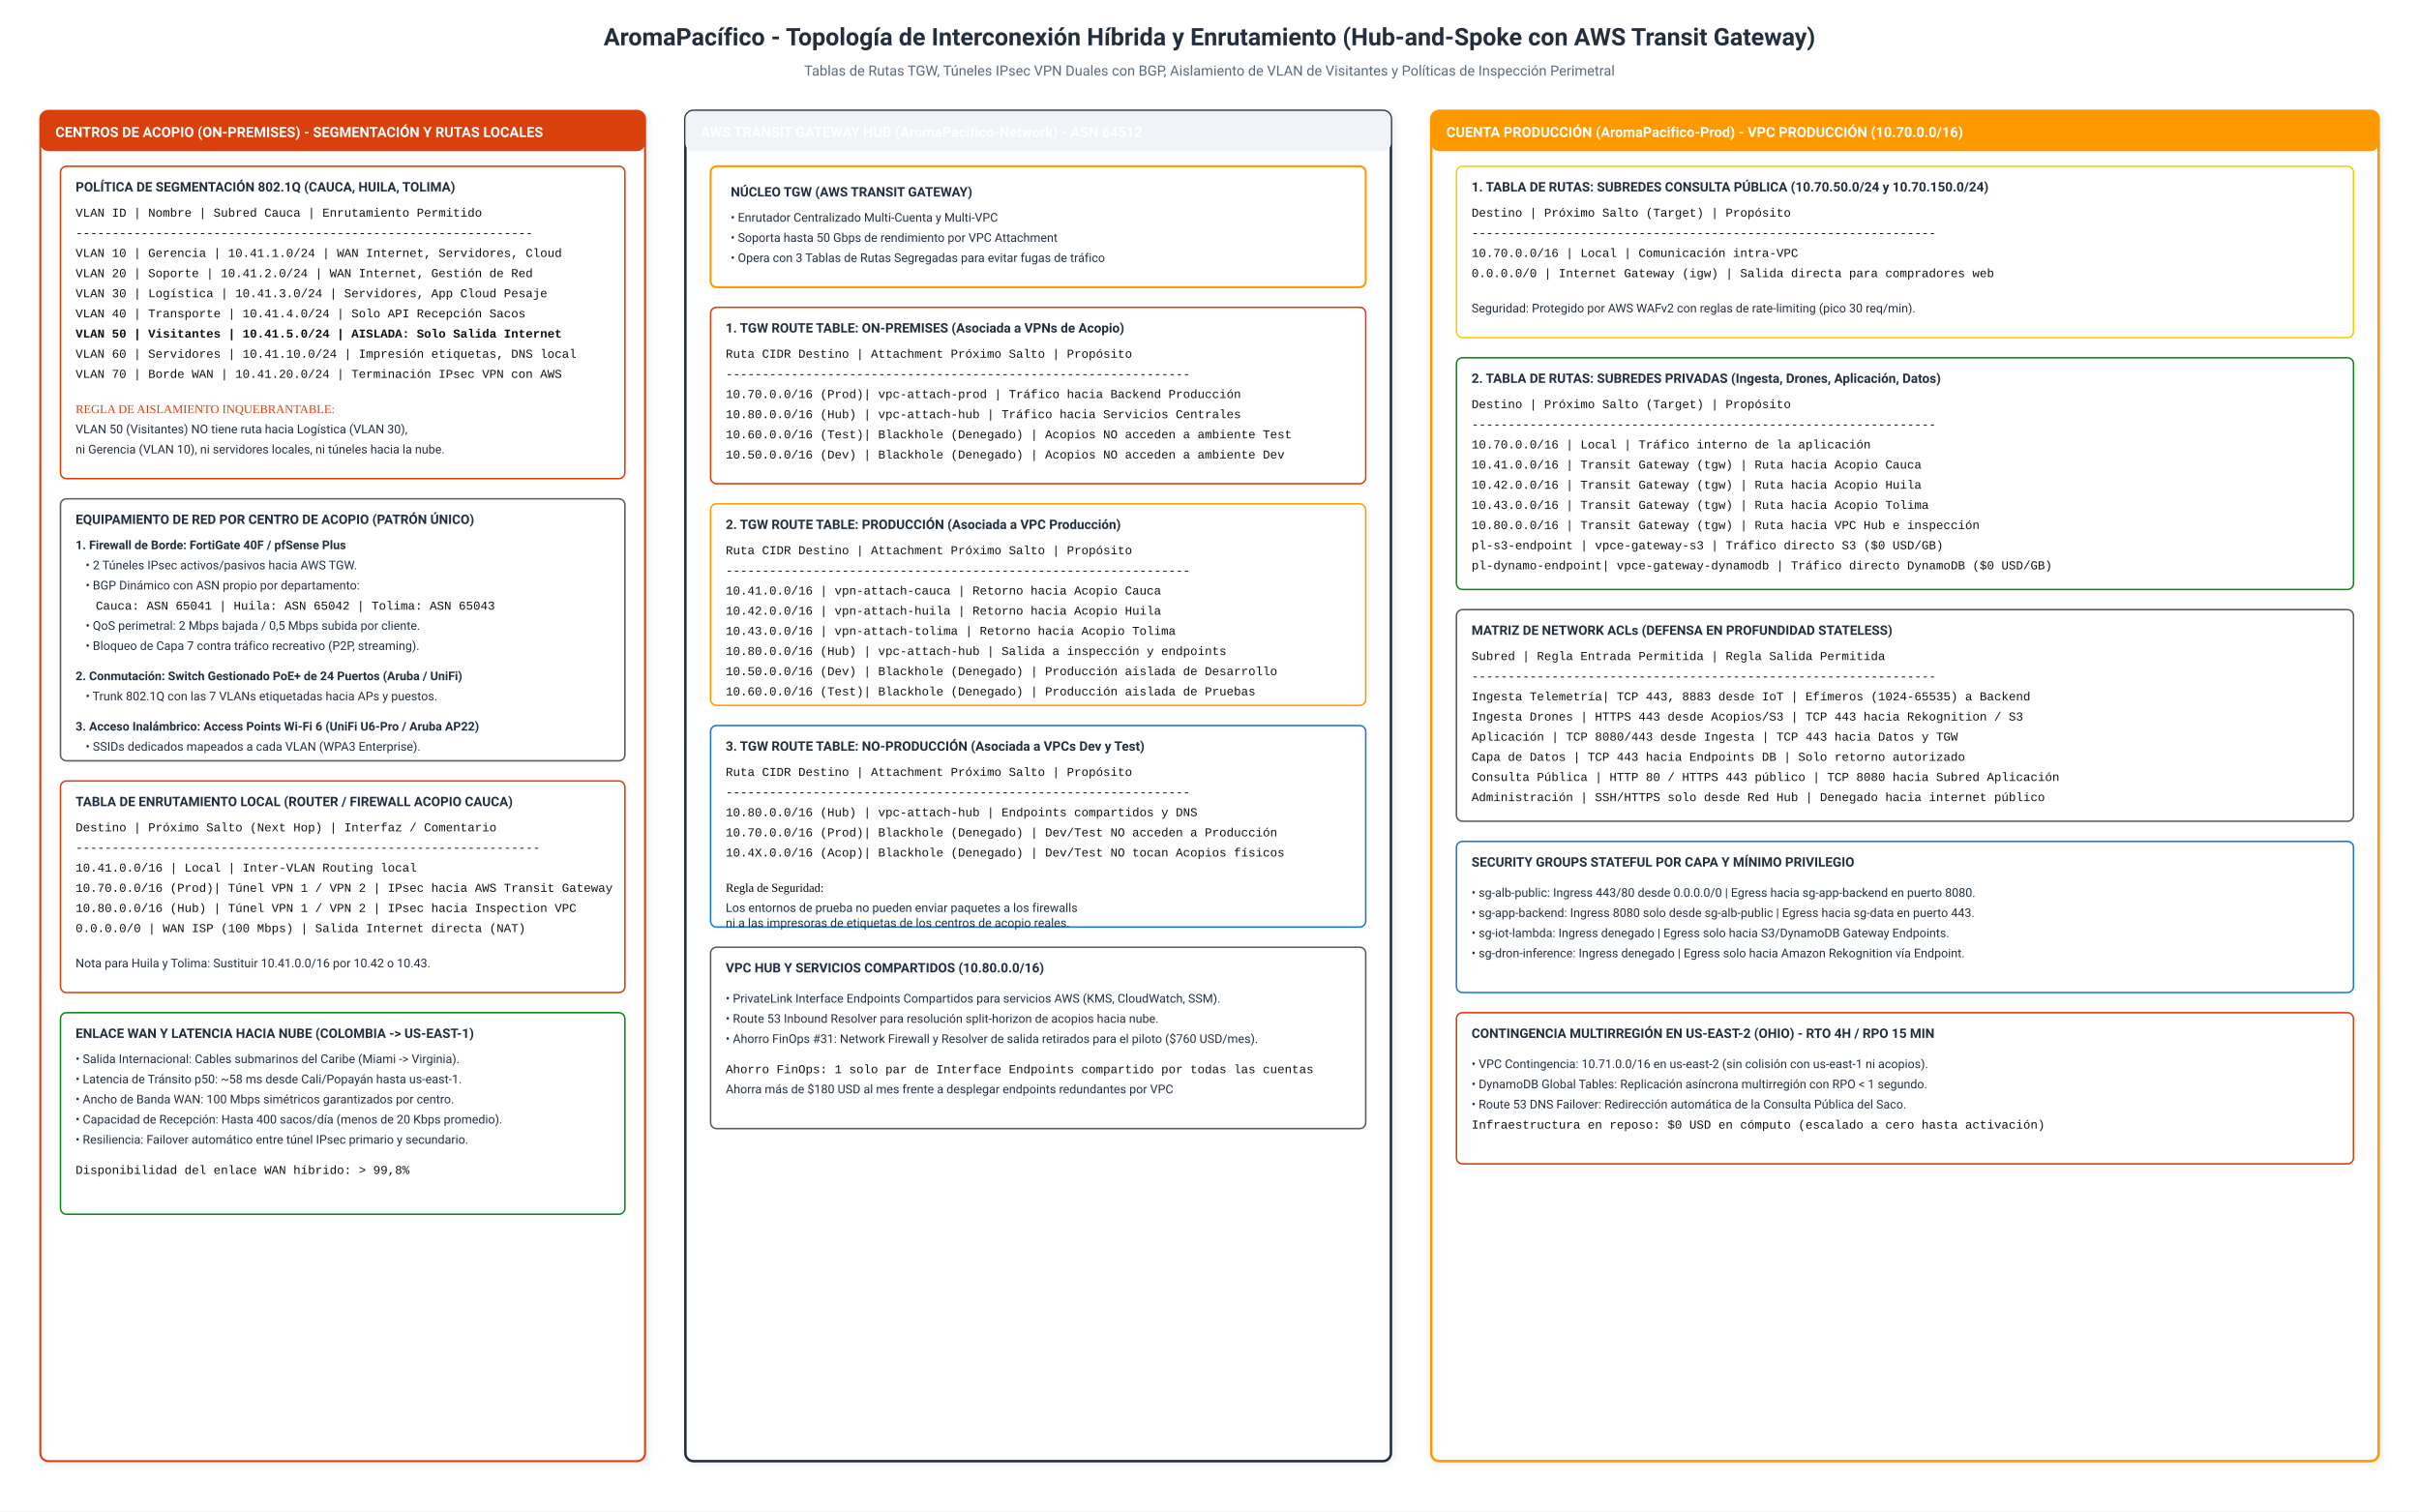
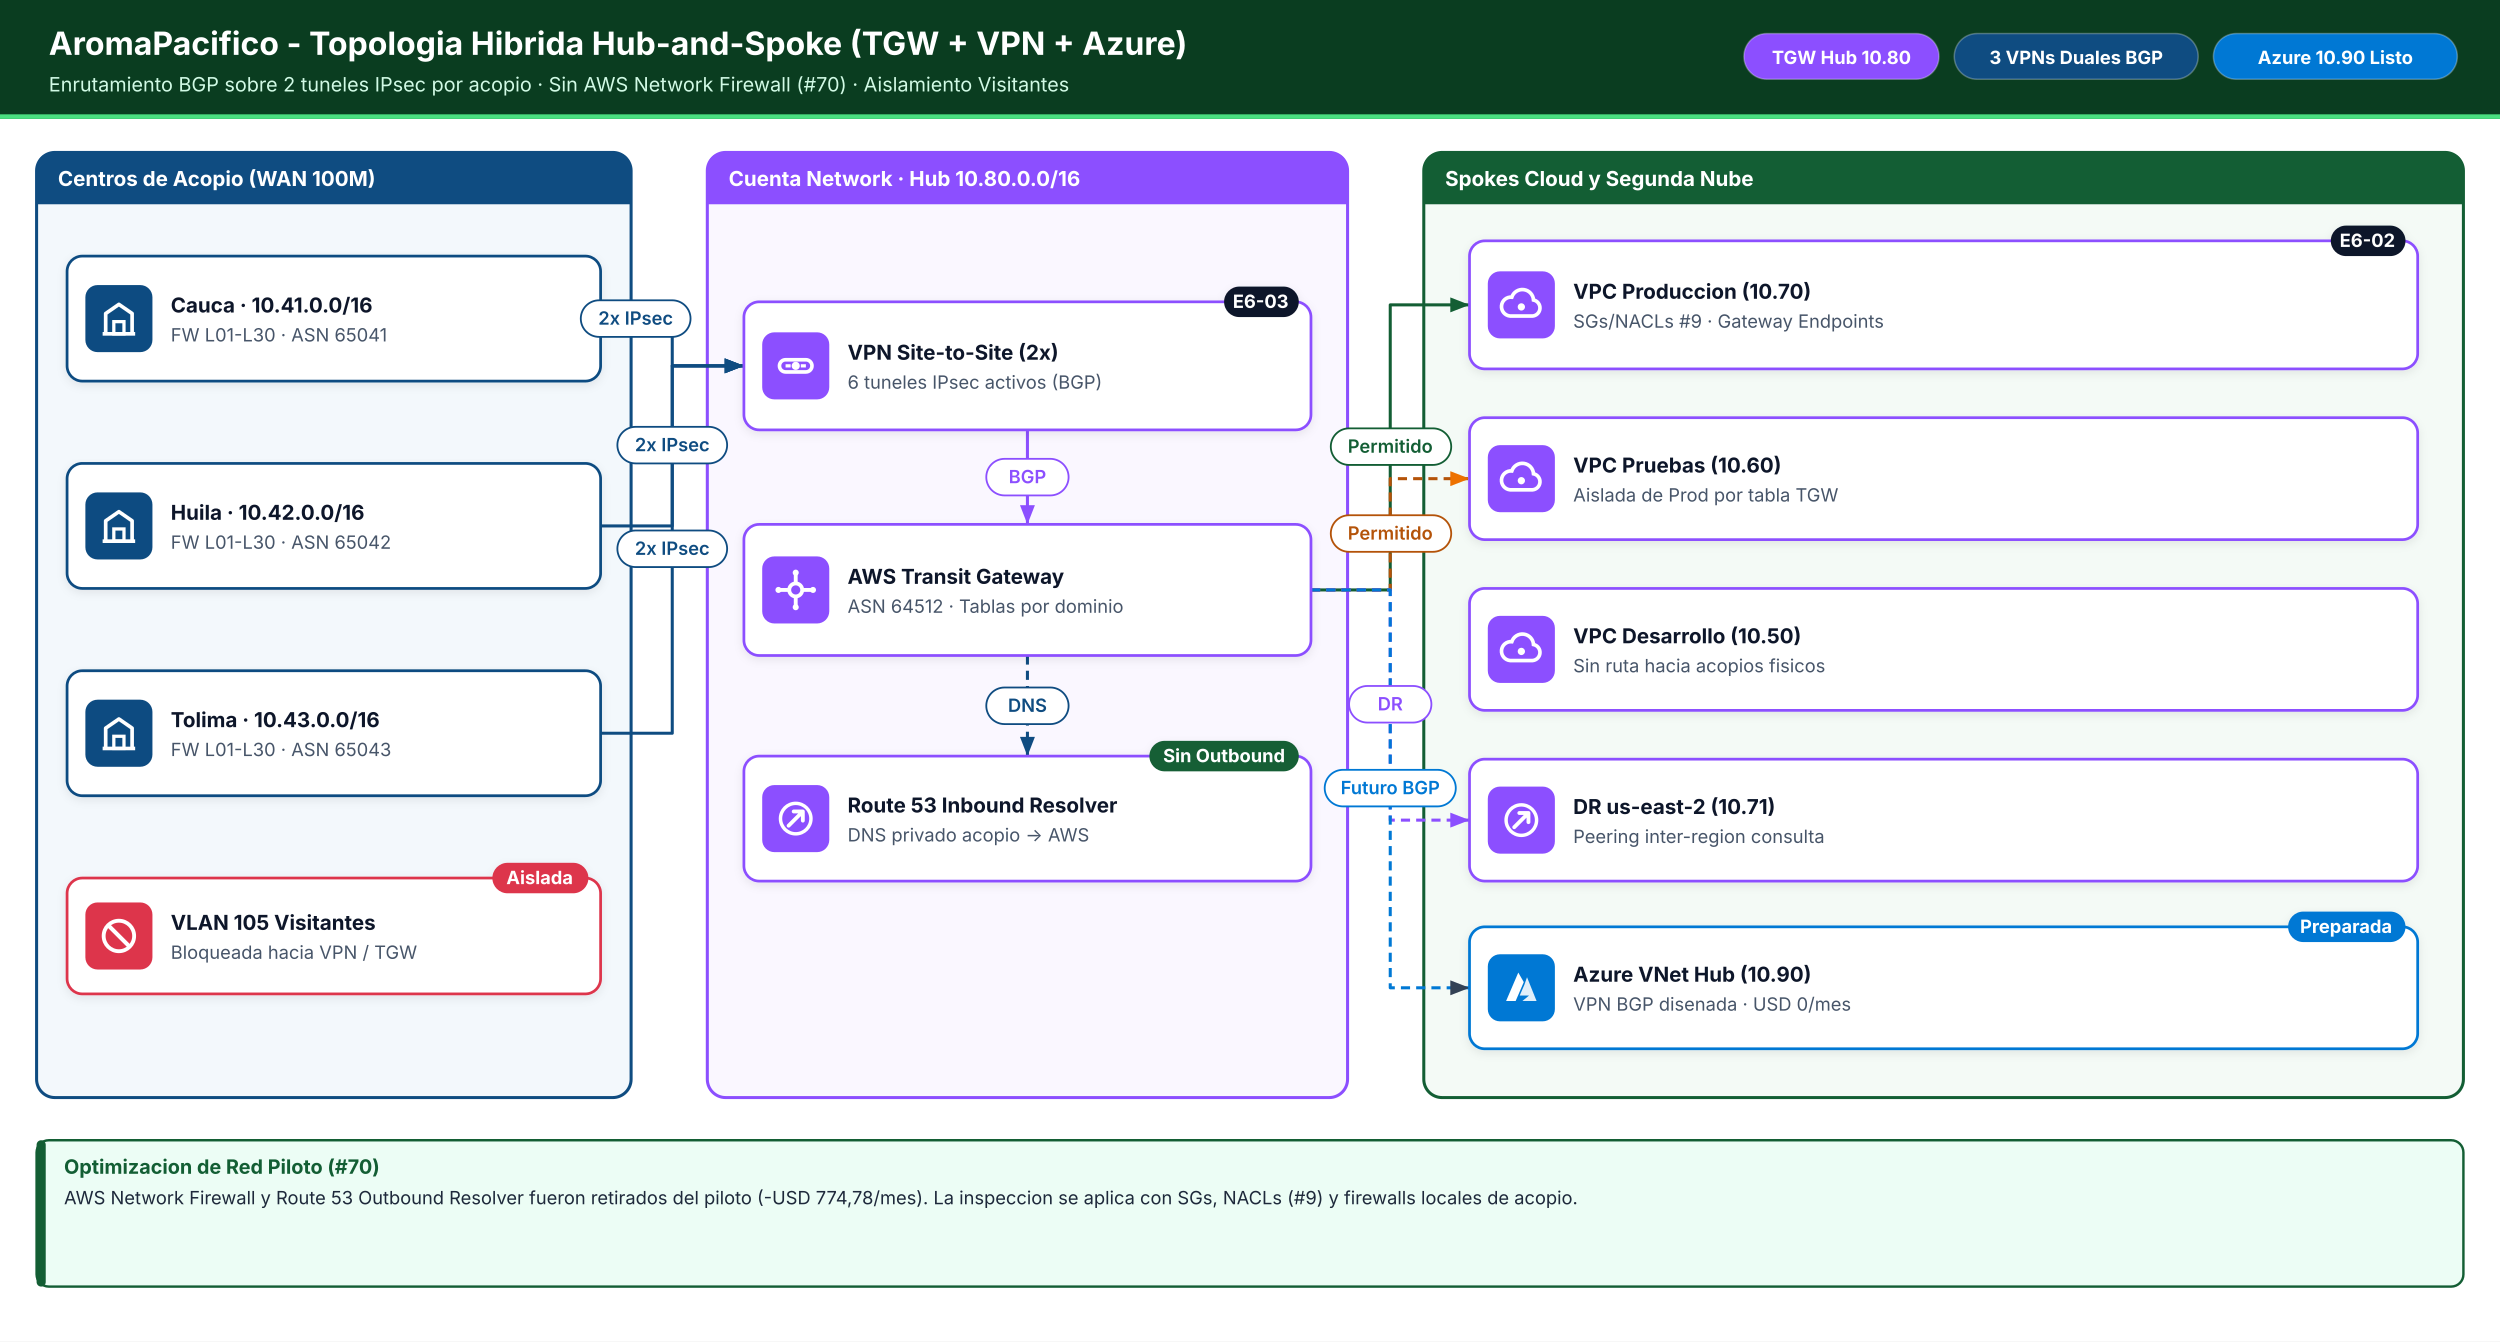
- <svg xmlns="http://www.w3.org/2000/svg" viewBox="0 0 2400 1500" width="100%" height="100%">
+ <svg xmlns="http://www.w3.org/2000/svg" width="1640" height="880" viewBox="0 0 1640 880">
  <defs>
-     <style>
-       .title { font-family: -apple-system, BlinkMacSystemFont, "Segoe UI", Roboto, Helvetica, Arial, sans-serif; font-size: 24px; font-weight: bold; fill: #232F3E; text-anchor: middle; }
-       .subtitle { font-family: -apple-system, BlinkMacSystemFont, "Segoe UI", Roboto, Helvetica, Arial, sans-serif; font-size: 14px; fill: #5A6B7C; text-anchor: middle; }
-       .lane-title { font-family: -apple-system, BlinkMacSystemFont, "Segoe UI", Roboto, Helvetica, Arial, sans-serif; font-size: 14px; font-weight: bold; fill: #FFFFFF; }
-       .card-title { font-family: -apple-system, BlinkMacSystemFont, "Segoe UI", Roboto, Helvetica, Arial, sans-serif; font-size: 13px; font-weight: bold; fill: #232F3E; }
-       .card-sub { font-family: -apple-system, BlinkMacSystemFont, "Segoe UI", Roboto, Helvetica, Arial, sans-serif; font-size: 12px; font-weight: bold; fill: #555555; }
-       .body-text { font-family: -apple-system, BlinkMacSystemFont, "Segoe UI", Roboto, Helvetica, Arial, sans-serif; font-size: 12px; fill: #232F3E; }
-       .mono-text { font-family: "SFMono-Regular", Consolas, "Liberation Mono", Menlo, monospace; font-size: 12px; fill: #111111; }
-     </style>
-     <filter id="shadow" x="-2%" y="-2%" width="104%" height="104%" filterUnits="userSpaceOnUse">
-       <feDropShadow dx="2" dy="2" stdDeviation="3" flood-color="#000000" flood-opacity="0.08" />
+     <filter id="shadow" x="-6%" y="-6%" width="112%" height="118%">
+       <feDropShadow dx="0" dy="2" stdDeviation="3" flood-color="#0F172A" flood-opacity="0.08" />
    </filter>
+     <marker id="arr-slate" viewBox="0 0 10 10" refX="9" refY="5" markerWidth="7" markerHeight="7" orient="auto-start-reverse">
+       <path d="M0,1.5 L9,5 L0,8.5 z" fill="#334155" />
+     </marker>
+     <marker id="arr-green" viewBox="0 0 10 10" refX="9" refY="5" markerWidth="7" markerHeight="7" orient="auto-start-reverse">
+       <path d="M0,1.5 L9,5 L0,8.5 z" fill="#135E34" />
+     </marker>
+     <marker id="arr-red" viewBox="0 0 10 10" refX="9" refY="5" markerWidth="7" markerHeight="7" orient="auto-start-reverse">
+       <path d="M0,1.5 L9,5 L0,8.5 z" fill="#DD344C" />
+     </marker>
+     <marker id="arr-blue" viewBox="0 0 10 10" refX="9" refY="5" markerWidth="7" markerHeight="7" orient="auto-start-reverse">
+       <path d="M0,1.5 L9,5 L0,8.5 z" fill="#0F4C81" />
+     </marker>
+     <marker id="arr-orange" viewBox="0 0 10 10" refX="9" refY="5" markerWidth="7" markerHeight="7" orient="auto-start-reverse">
+       <path d="M0,1.5 L9,5 L0,8.5 z" fill="#ED7100" />
+     </marker>
+     <marker id="arr-purple" viewBox="0 0 10 10" refX="9" refY="5" markerWidth="7" markerHeight="7" orient="auto-start-reverse">
+       <path d="M0,1.5 L9,5 L0,8.5 z" fill="#8C4FFF" />
+     </marker>
+     <style>text{font-family:'Segoe UI',Inter,Arial,sans-serif;}</style>
  </defs>
-   <rect width="2400" height="1500" fill="#FFFFFF" />
-   <text x="1200" y="45" class="title">AromaPacífico - Topología de Interconexión Híbrida y Enrutamiento (Hub-and-Spoke con AWS Transit Gateway)</text>
-   <text x="1200" y="75" class="subtitle">Tablas de Rutas TGW, Túneles IPsec VPN Duales con BGP, Aislamiento de VLAN de Visitantes y Políticas de Inspección Perimetral</text>
-   <g transform="translate(40, 110)" filter="url(#shadow)">
-     <rect width="600" height="1340" rx="8" fill="#FFFFFF" stroke="#D93F0B" stroke-width="2" />
-     <rect width="600" height="40" rx="8" fill="#D93F0B" />
-     <text x="15" y="26" class="lane-title">CENTROS DE ACOPIO (ON-PREMISES) - SEGMENTACIÓN Y RUTAS LOCALES</text>
-     <g transform="translate(20, 55)">
-       <rect width="560" height="310" rx="6" fill="#FFFFFF" stroke="#D93F0B" stroke-width="1.5" />
-       <text x="15" y="25" class="card-title">POLÍTICA DE SEGMENTACIÓN 802.1Q (CAUCA, HUILA, TOLIMA)</text>
-       <text x="15" y="50" class="mono-text">VLAN ID | Nombre       | Subred Cauca  | Enrutamiento Permitido</text>
-       <text x="15" y="70" class="mono-text">---------------------------------------------------------------</text>
-       <text x="15" y="90" class="mono-text">VLAN 10 | Gerencia     | 10.41.1.0/24  | WAN Internet, Servidores, Cloud</text>
-       <text x="15" y="110" class="mono-text">VLAN 20 | Soporte      | 10.41.2.0/24  | WAN Internet, Gestión de Red</text>
-       <text x="15" y="130" class="mono-text">VLAN 30 | Logística    | 10.41.3.0/24  | Servidores, App Cloud Pesaje</text>
-       <text x="15" y="150" class="mono-text">VLAN 40 | Transporte   | 10.41.4.0/24  | Solo API Recepción Sacos</text>
-       <text x="15" y="170" class="mono-text" font-weight="bold" fill="#D93F0B">VLAN 50 | Visitantes   | 10.41.5.0/24  | AISLADA: Solo Salida Internet</text>
-       <text x="15" y="190" class="mono-text">VLAN 60 | Servidores   | 10.41.10.0/24 | Impresión etiquetas, DNS local</text>
-       <text x="15" y="210" class="mono-text">VLAN 70 | Borde WAN    | 10.41.20.0/24 | Terminación IPsec VPN con AWS</text>
-       <text x="15" y="245" class="subhead-box" fill="#D93F0B">REGLA DE AISLAMIENTO INQUEBRANTABLE:</text>
-       <text x="15" y="265" class="body-text">VLAN 50 (Visitantes) NO tiene ruta hacia Logística (VLAN 30),</text>
-       <text x="15" y="285" class="body-text">ni Gerencia (VLAN 10), ni servidores locales, ni túneles hacia la nube.</text>
-     </g>
-     <g transform="translate(20, 385)">
-       <rect width="560" height="260" rx="6" fill="#FFFFFF" stroke="#545B64" stroke-width="1.5" />
-       <text x="15" y="25" class="card-title">EQUIPAMIENTO DE RED POR CENTRO DE ACOPIO (PATRÓN ÚNICO)</text>
-       <text x="15" y="50" class="body-text" font-weight="bold">1. Firewall de Borde: FortiGate 40F / pfSense Plus</text>
-       <text x="25" y="70" class="body-text">• 2 Túneles IPsec activos/pasivos hacia AWS TGW.</text>
-       <text x="25" y="90" class="body-text">• BGP Dinámico con ASN propio por departamento:</text>
-       <text x="35" y="110" class="mono-text">Cauca: ASN 65041 | Huila: ASN 65042 | Tolima: ASN 65043</text>
-       <text x="25" y="130" class="body-text">• QoS perimetral: 2 Mbps bajada / 0,5 Mbps subida por cliente.</text>
-       <text x="25" y="150" class="body-text">• Bloqueo de Capa 7 contra tráfico recreativo (P2P, streaming).</text>
-       <text x="15" y="180" class="body-text" font-weight="bold">2. Conmutación: Switch Gestionado PoE+ de 24 Puertos (Aruba / UniFi)</text>
-       <text x="25" y="200" class="body-text">• Trunk 802.1Q con las 7 VLANs etiquetadas hacia APs y puestos.</text>
-       <text x="15" y="230" class="body-text" font-weight="bold">3. Acceso Inalámbrico: Access Points Wi-Fi 6 (UniFi U6-Pro / Aruba AP22)</text>
-       <text x="25" y="250" class="body-text">• SSIDs dedicados mapeados a cada VLAN (WPA3 Enterprise).</text>
-     </g>
-     <g transform="translate(20, 665)">
-       <rect width="560" height="210" rx="6" fill="#FFFFFF" stroke="#D93F0B" stroke-width="1.5" />
-       <text x="15" y="25" class="card-title">TABLA DE ENRUTAMIENTO LOCAL (ROUTER / FIREWALL ACOPIO CAUCA)</text>
-       <text x="15" y="50" class="mono-text">Destino           | Próximo Salto (Next Hop) | Interfaz / Comentario</text>
-       <text x="15" y="70" class="mono-text">----------------------------------------------------------------</text>
-       <text x="15" y="90" class="mono-text">10.41.0.0/16      | Local                    | Inter-VLAN Routing local</text>
-       <text x="15" y="110" class="mono-text">10.70.0.0/16 (Prod)| Túnel VPN 1 / VPN 2      | IPsec hacia AWS Transit Gateway</text>
-       <text x="15" y="130" class="mono-text">10.80.0.0/16 (Hub) | Túnel VPN 1 / VPN 2      | IPsec hacia Inspection VPC</text>
-       <text x="15" y="150" class="mono-text">0.0.0.0/0         | WAN ISP (100 Mbps)       | Salida Internet directa (NAT)</text>
-       <text x="15" y="185" class="body-text" fill="#555555">Nota para Huila y Tolima: Sustituir 10.41.0.0/16 por 10.42 o 10.43.</text>
-     </g>
-     <g transform="translate(20, 895)">
-       <rect width="560" height="200" rx="6" fill="#FFFFFF" stroke="#0E8A16" stroke-width="1.5" />
-       <text x="15" y="25" class="card-title">ENLACE WAN Y LATENCIA HACIA NUBE (COLOMBIA -&gt; US-EAST-1)</text>
-       <text x="15" y="50" class="body-text">• Salida Internacional: Cables submarinos del Caribe (Miami -&gt; Virginia).</text>
-       <text x="15" y="70" class="body-text">• Latencia de Tránsito p50: ~58 ms desde Cali/Popayán hasta us-east-1.</text>
-       <text x="15" y="90" class="body-text">• Ancho de Banda WAN: 100 Mbps simétricos garantizados por centro.</text>
-       <text x="15" y="110" class="body-text">• Capacidad de Recepción: Hasta 400 sacos/día (menos de 20 Kbps promedio).</text>
-       <text x="15" y="130" class="body-text">• Resiliencia: Failover automático entre túnel IPsec primario y secundario.</text>
-       <text x="15" y="160" class="mono-text" fill="#0E8A16">Disponibilidad del enlace WAN híbrido: &gt; 99,8%</text>
-     </g>
-   </g>
-   <g transform="translate(680, 110)" filter="url(#shadow)">
-     <rect width="700" height="1340" rx="8" fill="#FFFFFF" stroke="#232F3E" stroke-width="2.5" />
-     <rect width="700" height="40" rx="8" fill="#F0F4F8" />
-     <text x="15" y="26" class="lane-title" fill="#232F3E">AWS TRANSIT GATEWAY HUB (AromaPacifico-Network) - ASN 64512</text>
-     <g transform="translate(25, 55)">
-       <rect width="650" height="120" rx="6" fill="#FFFFFF" stroke="#FF9900" stroke-width="2" />
-       <text x="20" y="30" class="card-title" fill="#232F3E">NÚCLEO TGW (AWS TRANSIT GATEWAY)</text>
-       <text x="20" y="55" class="body-text" fill="#232F3E">• Enrutador Centralizado Multi-Cuenta y Multi-VPC</text>
-       <text x="20" y="75" class="body-text" fill="#232F3E">• Soporta hasta 50 Gbps de rendimiento por VPC Attachment</text>
-       <text x="20" y="95" class="body-text" fill="#232F3E">• Opera con 3 Tablas de Rutas Segregadas para evitar fugas de tráfico</text>
-     </g>
-     <g transform="translate(25, 195)">
-       <rect width="650" height="175" rx="6" fill="#FFFFFF" stroke="#D93F0B" stroke-width="1.5" />
-       <text x="15" y="25" class="card-title">1. TGW ROUTE TABLE: ON-PREMISES (Asociada a VPNs de Acopio)</text>
-       <text x="15" y="50" class="mono-text">Ruta CIDR Destino  | Attachment Próximo Salto | Propósito</text>
-       <text x="15" y="70" class="mono-text">----------------------------------------------------------------</text>
-       <text x="15" y="90" class="mono-text">10.70.0.0/16 (Prod)| vpc-attach-prod          | Tráfico hacia Backend Producción</text>
-       <text x="15" y="110" class="mono-text">10.80.0.0/16 (Hub) | vpc-attach-hub           | Tráfico hacia Servicios Centrales</text>
-       <text x="15" y="130" class="mono-text" fill="#D93F0B">10.60.0.0/16 (Test)| Blackhole (Denegado)     | Acopios NO acceden a ambiente Test</text>
-       <text x="15" y="150" class="mono-text" fill="#D93F0B">10.50.0.0/16 (Dev) | Blackhole (Denegado)     | Acopios NO acceden a ambiente Dev</text>
-     </g>
-     <g transform="translate(25, 390)">
-       <rect width="650" height="200" rx="6" fill="#FFFFFF" stroke="#FF9900" stroke-width="1.5" />
-       <text x="15" y="25" class="card-title">2. TGW ROUTE TABLE: PRODUCCIÓN (Asociada a VPC Producción)</text>
-       <text x="15" y="50" class="mono-text">Ruta CIDR Destino  | Attachment Próximo Salto | Propósito</text>
-       <text x="15" y="70" class="mono-text">----------------------------------------------------------------</text>
-       <text x="15" y="90" class="mono-text">10.41.0.0/16       | vpn-attach-cauca         | Retorno hacia Acopio Cauca</text>
-       <text x="15" y="110" class="mono-text">10.42.0.0/16       | vpn-attach-huila         | Retorno hacia Acopio Huila</text>
-       <text x="15" y="130" class="mono-text">10.43.0.0/16       | vpn-attach-tolima        | Retorno hacia Acopio Tolima</text>
-       <text x="15" y="150" class="mono-text">10.80.0.0/16 (Hub) | vpc-attach-hub           | Salida a inspección y endpoints</text>
-       <text x="15" y="170" class="mono-text" fill="#D93F0B">10.50.0.0/16 (Dev) | Blackhole (Denegado)     | Producción aislada de Desarrollo</text>
-       <text x="15" y="190" class="mono-text" fill="#D93F0B">10.60.0.0/16 (Test)| Blackhole (Denegado)     | Producción aislada de Pruebas</text>
-     </g>
-     <g transform="translate(25, 610)">
-       <rect width="650" height="200" rx="6" fill="#FFFFFF" stroke="#1D76DB" stroke-width="1.5" />
-       <text x="15" y="25" class="card-title">3. TGW ROUTE TABLE: NO-PRODUCCIÓN (Asociada a VPCs Dev y Test)</text>
-       <text x="15" y="50" class="mono-text">Ruta CIDR Destino  | Attachment Próximo Salto | Propósito</text>
-       <text x="15" y="70" class="mono-text">----------------------------------------------------------------</text>
-       <text x="15" y="90" class="mono-text">10.80.0.0/16 (Hub) | vpc-attach-hub           | Endpoints compartidos y DNS</text>
-       <text x="15" y="110" class="mono-text" fill="#D93F0B">10.70.0.0/16 (Prod)| Blackhole (Denegado)     | Dev/Test NO acceden a Producción</text>
-       <text x="15" y="130" class="mono-text" fill="#D93F0B">10.4X.0.0/16 (Acop)| Blackhole (Denegado)     | Dev/Test NO tocan Acopios físicos</text>
-       <text x="15" y="165" class="subhead-box">Regla de Seguridad:</text>
-       <text x="15" y="185" class="body-text">Los entornos de prueba no pueden enviar paquetes a los firewalls</text>
-       <text x="15" y="200" class="body-text">ni a las impresoras de etiquetas de los centros de acopio reales.</text>
-     </g>
-     <g transform="translate(25, 830)">
-       <rect width="650" height="180" rx="6" fill="#FFFFFF" stroke="#545B64" stroke-width="1.5" />
-       <text x="15" y="25" class="card-title">VPC HUB Y SERVICIOS COMPARTIDOS (10.80.0.0/16)</text>
-       <text x="15" y="55" class="body-text">• PrivateLink Interface Endpoints Compartidos para servicios AWS (KMS, CloudWatch, SSM).</text>
-       <text x="15" y="75" class="body-text">• Route 53 Inbound Resolver para resolución split-horizon de acopios hacia nube.</text>
-       <text x="15" y="95" class="body-text">• Ahorro FinOps #31: Network Firewall y Resolver de salida retirados para el piloto ($760 USD/mes).</text>
-       <text x="15" y="125" class="mono-text" fill="#0E8A16">Ahorro FinOps: 1 solo par de Interface Endpoints compartido por todas las cuentas</text>
-       <text x="15" y="145" class="body-text" fill="#555555">Ahorra más de $180 USD al mes frente a desplegar endpoints redundantes por VPC</text>
-     </g>
-   </g>
-   <g transform="translate(1420, 110)" filter="url(#shadow)">
-     <rect width="940" height="1340" rx="8" fill="#FFFFFF" stroke="#FF9900" stroke-width="2.5" />
-     <rect width="940" height="40" rx="8" fill="#FF9900" />
-     <text x="15" y="26" class="lane-title" fill="#232F3E">CUENTA PRODUCCIÓN (AromaPacifico-Prod) - VPC PRODUCCIÓN (10.70.0.0/16)</text>
-     <g transform="translate(25, 55)">
-       <rect width="890" height="170" rx="6" fill="#FFFFFF" stroke="#FBCA04" stroke-width="1.5" />
-       <text x="15" y="25" class="card-title">1. TABLA DE RUTAS: SUBREDES CONSULTA PÚBLICA (10.70.50.0/24 y 10.70.150.0/24)</text>
-       <text x="15" y="50" class="mono-text">Destino           | Próximo Salto (Target)   | Propósito</text>
-       <text x="15" y="70" class="mono-text">----------------------------------------------------------------</text>
-       <text x="15" y="90" class="mono-text">10.70.0.0/16      | Local                    | Comunicación intra-VPC</text>
-       <text x="15" y="110" class="mono-text">0.0.0.0/0         | Internet Gateway (igw)   | Salida directa para compradores web</text>
-       <text x="15" y="145" class="body-text" fill="#555555">Seguridad: Protegido por AWS WAFv2 con reglas de rate-limiting (pico 30 req/min).</text>
-     </g>
-     <g transform="translate(25, 245)">
-       <rect width="890" height="230" rx="6" fill="#FFFFFF" stroke="#0E8A16" stroke-width="1.5" />
-       <text x="15" y="25" class="card-title">2. TABLA DE RUTAS: SUBREDES PRIVADAS (Ingesta, Drones, Aplicación, Datos)</text>
-       <text x="15" y="50" class="mono-text">Destino           | Próximo Salto (Target)   | Propósito</text>
-       <text x="15" y="70" class="mono-text">----------------------------------------------------------------</text>
-       <text x="15" y="90" class="mono-text">10.70.0.0/16      | Local                    | Tráfico interno de la aplicación</text>
-       <text x="15" y="110" class="mono-text">10.41.0.0/16      | Transit Gateway (tgw)    | Ruta hacia Acopio Cauca</text>
-       <text x="15" y="130" class="mono-text">10.42.0.0/16      | Transit Gateway (tgw)    | Ruta hacia Acopio Huila</text>
-       <text x="15" y="150" class="mono-text">10.43.0.0/16      | Transit Gateway (tgw)    | Ruta hacia Acopio Tolima</text>
-       <text x="15" y="170" class="mono-text">10.80.0.0/16      | Transit Gateway (tgw)    | Ruta hacia VPC Hub e inspección</text>
-       <text x="15" y="190" class="mono-text" fill="#0E8A16">pl-s3-endpoint    | vpce-gateway-s3          | Tráfico directo S3 ($0 USD/GB)</text>
-       <text x="15" y="210" class="mono-text" fill="#0E8A16">pl-dynamo-endpoint| vpce-gateway-dynamodb    | Tráfico directo DynamoDB ($0 USD/GB)</text>
-     </g>
-     <g transform="translate(25, 495)">
-       <rect width="890" height="210" rx="6" fill="#FFFFFF" stroke="#545B64" stroke-width="1.5" />
-       <text x="15" y="25" class="card-title">MATRIZ DE NETWORK ACLs (DEFENSA EN PROFUNDIDAD STATELESS)</text>
-       <text x="15" y="50" class="mono-text">Subred            | Regla Entrada Permitida      | Regla Salida Permitida</text>
-       <text x="15" y="70" class="mono-text">----------------------------------------------------------------</text>
-       <text x="15" y="90" class="mono-text">Ingesta Telemetría| TCP 443, 8883 desde IoT      | Efímeros (1024-65535) a Backend</text>
-       <text x="15" y="110" class="mono-text">Ingesta Drones    | HTTPS 443 desde Acopios/S3   | TCP 443 hacia Rekognition / S3</text>
-       <text x="15" y="130" class="mono-text">Aplicación        | TCP 8080/443 desde Ingesta   | TCP 443 hacia Datos y TGW</text>
-       <text x="15" y="150" class="mono-text">Capa de Datos     | TCP 443 hacia Endpoints DB   | Solo retorno autorizado</text>
-       <text x="15" y="170" class="mono-text">Consulta Pública  | HTTP 80 / HTTPS 443 público  | TCP 8080 hacia Subred Aplicación</text>
-       <text x="15" y="190" class="mono-text">Administración    | SSH/HTTPS solo desde Red Hub | Denegado hacia internet público</text>
-     </g>
-     <g transform="translate(25, 725)">
-       <rect width="890" height="150" rx="6" fill="#FFFFFF" stroke="#1D76DB" stroke-width="1.5" />
-       <text x="15" y="25" class="card-title">SECURITY GROUPS STATEFUL POR CAPA Y MÍNIMO PRIVILEGIO</text>
-       <text x="15" y="55" class="body-text">• sg-alb-public: Ingress 443/80 desde 0.0.0.0/0 | Egress hacia sg-app-backend en puerto 8080.</text>
-       <text x="15" y="75" class="body-text">• sg-app-backend: Ingress 8080 solo desde sg-alb-public | Egress hacia sg-data en puerto 443.</text>
-       <text x="15" y="95" class="body-text">• sg-iot-lambda: Ingress denegado | Egress solo hacia S3/DynamoDB Gateway Endpoints.</text>
-       <text x="15" y="115" class="body-text">• sg-dron-inference: Ingress denegado | Egress solo hacia Amazon Rekognition vía Endpoint.</text>
-     </g>
-     <g transform="translate(25, 895)">
-       <rect width="890" height="150" rx="6" fill="#FFFFFF" stroke="#D93F0B" stroke-width="1.5" />
-       <text x="15" y="25" class="card-title">CONTINGENCIA MULTIRREGIÓN EN US-EAST-2 (OHIO) - RTO 4H / RPO 15 MIN</text>
-       <text x="15" y="55" class="body-text">• VPC Contingencia: 10.71.0.0/16 en us-east-2 (sin colisión con us-east-1 ni acopios).</text>
-       <text x="15" y="75" class="body-text">• DynamoDB Global Tables: Replicación asíncrona multirregión con RPO &lt; 1 segundo.</text>
-       <text x="15" y="95" class="body-text">• Route 53 DNS Failover: Redirección automática de la Consulta Pública del Saco.</text>
-       <text x="15" y="115" class="mono-text" fill="#0E8A16">Infraestructura en reposo: $0 USD en cómputo (escalado a cero hasta activación)</text>
-     </g>
+   <rect x="0" y="0" width="1640" height="880" fill="#FFFFFF" />
+   <rect x="0" y="0" width="1640" height="78" fill="#0A3D20" />
+   <rect x="0" y="75" width="1640" height="3" fill="#4ADE80" />
+   <text x="32" y="36" font-size="21" font-weight="700" fill="#FFFFFF">AromaPacifico - Topologia Hibrida Hub-and-Spoke (TGW + VPN + Azure)</text>
+   <text x="32" y="60" font-size="13" font-weight="400" fill="#D1FAE5">Enrutamiento BGP sobre 2 tuneles IPsec por acopio · Sin AWS Network Firewall (#70) · Aislamiento Visitantes</text>
+   <rect x="1452" y="22" width="160" height="30" rx="15" fill="#0078D4" stroke="#FFFFFF" stroke-opacity="0.28" />
+   <text x="1532" y="42" text-anchor="middle" font-size="12" font-weight="700" fill="#FFFFFF">Azure 10.90 Listo</text>
+   <rect x="1282" y="22" width="160" height="30" rx="15" fill="#0F4C81" stroke="#FFFFFF" stroke-opacity="0.28" />
+   <text x="1362" y="42" text-anchor="middle" font-size="12" font-weight="700" fill="#FFFFFF">3 VPNs Duales BGP</text>
+   <rect x="1144" y="22" width="128" height="30" rx="15" fill="#8C4FFF" stroke="#FFFFFF" stroke-opacity="0.28" />
+   <text x="1208" y="42" text-anchor="middle" font-size="12" font-weight="700" fill="#FFFFFF">TGW Hub 10.80</text>
+   <g id="z-ac">
+     <rect x="24" y="100" width="390" height="620" rx="12" fill="#F3F8FC" stroke="#0F4C81" stroke-width="2" />
+     <path d="M36,100 H402 Q414,100 414,112 V134 H24 V112 Q24,100 36,100 Z" fill="#0F4C81" />
+     <text x="38" y="122" font-size="13.5" font-weight="700" fill="#FFFFFF">Centros de Acopio (WAN 100M)</text>
+   </g>
+   <g id="z-hub">
+     <rect x="464" y="100" width="420" height="620" rx="12" fill="#FAF7FF" stroke="#8C4FFF" stroke-width="2" />
+     <path d="M476,100 H872 Q884,100 884,112 V134 H464 V112 Q464,100 476,100 Z" fill="#8C4FFF" />
+     <text x="478" y="122" font-size="13.5" font-weight="700" fill="#FFFFFF">Cuenta Network · Hub 10.80.0.0/16</text>
+   </g>
+   <g id="z-spokes">
+     <rect x="934" y="100" width="682" height="620" rx="12" fill="#F4FAF6" stroke="#135E34" stroke-width="2" />
+     <path d="M946,100 H1604 Q1616,100 1616,112 V134 H934 V112 Q934,100 946,100 Z" fill="#135E34" />
+     <text x="948" y="122" font-size="13.5" font-weight="700" fill="#FFFFFF">Spokes Cloud y Segunda Nube</text>
+   </g>
+   <path id="edge-0" d="M394,209 L441,209 L441,240 L488,240" fill="none" stroke="#0F4C81" stroke-width="2" stroke-linejoin="round" marker-end="url(#arr-blue)" />
+   <path id="edge-1" d="M394,345 L441,345 L441,240 L488,240" fill="none" stroke="#0F4C81" stroke-width="2" stroke-linejoin="round" marker-end="url(#arr-blue)" />
+   <path id="edge-2" d="M394,481 L441,481 L441,240 L488,240" fill="none" stroke="#0F4C81" stroke-width="2" stroke-linejoin="round" marker-end="url(#arr-blue)" />
+   <path id="edge-3" d="M674,282 L674,344" fill="none" stroke="#8C4FFF" stroke-width="2" stroke-linejoin="round" marker-end="url(#arr-purple)" />
+   <path id="edge-4" d="M674,430 L674,496" fill="none" stroke="#0F4C81" stroke-width="2" stroke-dasharray="6,4" stroke-linejoin="round" marker-end="url(#arr-blue)" />
+   <path id="edge-5" d="M860,387 L912,387 L912,200 L964,200" fill="none" stroke="#135E34" stroke-width="2" stroke-linejoin="round" marker-end="url(#arr-green)" />
+   <path id="edge-6" d="M860,387 L912,387 L912,314 L964,314" fill="none" stroke="#B45309" stroke-width="2" stroke-dasharray="6,4" stroke-linejoin="round" marker-end="url(#arr-orange)" />
+   <path id="edge-7" d="M860,387 L912,387 L912,538 L964,538" fill="none" stroke="#8C4FFF" stroke-width="2" stroke-dasharray="6,4" stroke-linejoin="round" marker-end="url(#arr-purple)" />
+   <path id="edge-8" d="M860,387 L912,387 L912,648 L964,648" fill="none" stroke="#0078D4" stroke-width="2" stroke-dasharray="6,4" stroke-linejoin="round" marker-end="url(#arr-slate)" />
+   <g id="a-cau" filter="url(#shadow)">
+     <rect x="44" y="168" width="350" height="82" rx="10" fill="#FFFFFF" stroke="#0F4C81" stroke-width="1.8" />
+     <rect x="56" y="187" width="44" height="44" rx="8" fill="#0F4C81" />
+     <g transform="translate(62,193) scale(1.333)">
+       <path d="M4 19.5H20M5.5 19.5V9.5L12 5L18.5 9.5V19.5" fill="none" stroke="#FFF" stroke-width="1.8" stroke-linejoin="round" />
+       <rect x="9.5" y="13.5" width="5" height="6" fill="none" stroke="#FFF" stroke-width="1.6" />
+     </g>
+     <text x="112" y="205" font-size="13.5" font-weight="700" fill="#0F172A">Cauca · 10.41.0.0/16</text>
+     <text x="112" y="224" font-size="12" font-weight="400" fill="#475569">FW L01-L30 · ASN 65041</text>
+   </g>
+   <g id="a-hui" filter="url(#shadow)">
+     <rect x="44" y="304" width="350" height="82" rx="10" fill="#FFFFFF" stroke="#0F4C81" stroke-width="1.8" />
+     <rect x="56" y="323" width="44" height="44" rx="8" fill="#0F4C81" />
+     <g transform="translate(62,329) scale(1.333)">
+       <path d="M4 19.5H20M5.5 19.5V9.5L12 5L18.5 9.5V19.5" fill="none" stroke="#FFF" stroke-width="1.8" stroke-linejoin="round" />
+       <rect x="9.5" y="13.5" width="5" height="6" fill="none" stroke="#FFF" stroke-width="1.6" />
+     </g>
+     <text x="112" y="341" font-size="13.5" font-weight="700" fill="#0F172A">Huila · 10.42.0.0/16</text>
+     <text x="112" y="360" font-size="12" font-weight="400" fill="#475569">FW L01-L30 · ASN 65042</text>
+   </g>
+   <g id="a-tol" filter="url(#shadow)">
+     <rect x="44" y="440" width="350" height="82" rx="10" fill="#FFFFFF" stroke="#0F4C81" stroke-width="1.8" />
+     <rect x="56" y="459" width="44" height="44" rx="8" fill="#0F4C81" />
+     <g transform="translate(62,465) scale(1.333)">
+       <path d="M4 19.5H20M5.5 19.5V9.5L12 5L18.5 9.5V19.5" fill="none" stroke="#FFF" stroke-width="1.8" stroke-linejoin="round" />
+       <rect x="9.5" y="13.5" width="5" height="6" fill="none" stroke="#FFF" stroke-width="1.6" />
+     </g>
+     <text x="112" y="477" font-size="13.5" font-weight="700" fill="#0F172A">Tolima · 10.43.0.0/16</text>
+     <text x="112" y="496" font-size="12" font-weight="400" fill="#475569">FW L01-L30 · ASN 65043</text>
+   </g>
+   <g id="a-vis" filter="url(#shadow)">
+     <rect x="44" y="576" width="350" height="76" rx="10" fill="#FFFFFF" stroke="#DD344C" stroke-width="1.8" />
+     <rect x="56" y="592" width="44" height="44" rx="8" fill="#DD344C" />
+     <g transform="translate(62,598) scale(1.333)">
+       <circle cx="12" cy="12" r="7.5" fill="none" stroke="#FFF" stroke-width="1.9" />
+       <line x1="7" y1="7" x2="17" y2="17" stroke="#FFF" stroke-width="2" />
+     </g>
+     <text x="112" y="610" font-size="13.5" font-weight="700" fill="#0F172A">VLAN 105 Visitantes</text>
+     <text x="112" y="629" font-size="12" font-weight="400" fill="#475569">Bloqueada hacia VPN / TGW</text>
+     <rect x="323" y="566" width="63" height="20" rx="10" fill="#DD344C" />
+     <text x="354" y="580" text-anchor="middle" font-size="12" font-weight="700" fill="#FFFFFF">Aislada</text>
+   </g>
+   <g id="vpn-gw" filter="url(#shadow)">
+     <rect x="488" y="198" width="372" height="84" rx="10" fill="#FFFFFF" stroke="#8C4FFF" stroke-width="1.8" />
+     <rect x="500" y="218" width="44" height="44" rx="8" fill="#8C4FFF" />
+     <g transform="translate(506,224) scale(1.333)">
+       <rect x="4" y="9" width="16" height="6" rx="3" fill="none" stroke="#FFF" stroke-width="1.8" />
+       <circle cx="12" cy="12" r="2" fill="#FFF" />
+       <path d="M7 12H9.5M14.5 12H17" stroke="#FFF" stroke-width="1.6" />
+     </g>
+     <text x="556" y="236" font-size="13.5" font-weight="700" fill="#0F172A">VPN Site-to-Site (2x)</text>
+     <text x="556" y="255" font-size="12" font-weight="400" fill="#475569">6 tuneles IPsec activos (BGP)</text>
+     <rect x="803" y="188" width="49" height="20" rx="10" fill="#0F172A" />
+     <text x="827" y="202" text-anchor="middle" font-size="12" font-weight="700" fill="#FFFFFF">E6-03</text>
+   </g>
+   <g id="tgw" filter="url(#shadow)">
+     <rect x="488" y="344" width="372" height="86" rx="10" fill="#FFFFFF" stroke="#8C4FFF" stroke-width="1.8" />
+     <rect x="500" y="365" width="44" height="44" rx="8" fill="#8C4FFF" />
+     <g transform="translate(506,371) scale(1.333)">
+       <circle cx="12" cy="12" r="3.2" fill="none" stroke="#FFF" stroke-width="1.9" />
+       <path d="M12 3.5V8.5M12 15.5V20.5M3.5 12H8.5M15.5 12H20.5" stroke="#FFF" stroke-width="1.9" stroke-linecap="round" />
+       <circle cx="12" cy="3.5" r="1.5" fill="#FFF" />
+       <circle cx="12" cy="20.5" r="1.5" fill="#FFF" />
+       <circle cx="3.5" cy="12" r="1.5" fill="#FFF" />
+       <circle cx="20.5" cy="12" r="1.5" fill="#FFF" />
+     </g>
+     <text x="556" y="383" font-size="13.5" font-weight="700" fill="#0F172A">AWS Transit Gateway</text>
+     <text x="556" y="402" font-size="12" font-weight="400" fill="#475569">ASN 64512 · Tablas por dominio</text>
+   </g>
+   <g id="r53" filter="url(#shadow)">
+     <rect x="488" y="496" width="372" height="82" rx="10" fill="#FFFFFF" stroke="#8C4FFF" stroke-width="1.8" />
+     <rect x="500" y="515" width="44" height="44" rx="8" fill="#8C4FFF" />
+     <g transform="translate(506,521) scale(1.333)">
+       <circle cx="12" cy="12" r="7.5" fill="none" stroke="#FFF" stroke-width="1.7" />
+       <path d="M8.5 15.5L15.5 8.5M11 8.5H15.5V13" fill="none" stroke="#FFF" stroke-width="1.9" stroke-linecap="round" stroke-linejoin="round" />
+     </g>
+     <text x="556" y="533" font-size="13.5" font-weight="700" fill="#0F172A">Route 53 Inbound Resolver</text>
+     <text x="556" y="552" font-size="12" font-weight="400" fill="#475569">DNS privado acopio -&gt; AWS</text>
+     <rect x="754" y="486" width="98" height="20" rx="10" fill="#135E34" />
+     <text x="803" y="500" text-anchor="middle" font-size="12" font-weight="700" fill="#FFFFFF">Sin Outbound</text>
+   </g>
+   <g id="s-prod" filter="url(#shadow)">
+     <rect x="964" y="158" width="622" height="84" rx="10" fill="#FFFFFF" stroke="#8C4FFF" stroke-width="1.8" />
+     <rect x="976" y="178" width="44" height="44" rx="8" fill="#8C4FFF" />
+     <g transform="translate(982,184) scale(1.333)">
+       <path d="M6.5 17.5H17.5A4 4 0 0 0 18 9.6A5.5 5.5 0 0 0 7.3 8.2A3.8 3.8 0 0 0 6.5 17.5Z" fill="none" stroke="#FFF" stroke-width="1.8" />
+       <circle cx="12" cy="13" r="1.8" fill="#FFF" />
+     </g>
+     <text x="1032" y="196" font-size="13.5" font-weight="700" fill="#0F172A">VPC Produccion (10.70)</text>
+     <text x="1032" y="215" font-size="12" font-weight="400" fill="#475569">SGs/NACLs #9 · Gateway Endpoints</text>
+     <rect x="1529" y="148" width="49" height="20" rx="10" fill="#0F172A" />
+     <text x="1553" y="162" text-anchor="middle" font-size="12" font-weight="700" fill="#FFFFFF">E6-02</text>
+   </g>
+   <g id="s-test" filter="url(#shadow)">
+     <rect x="964" y="274" width="622" height="80" rx="10" fill="#FFFFFF" stroke="#8C4FFF" stroke-width="1.8" />
+     <rect x="976" y="292" width="44" height="44" rx="8" fill="#8C4FFF" />
+     <g transform="translate(982,298) scale(1.333)">
+       <path d="M6.5 17.5H17.5A4 4 0 0 0 18 9.6A5.5 5.5 0 0 0 7.3 8.2A3.8 3.8 0 0 0 6.5 17.5Z" fill="none" stroke="#FFF" stroke-width="1.8" />
+       <circle cx="12" cy="13" r="1.8" fill="#FFF" />
+     </g>
+     <text x="1032" y="310" font-size="13.5" font-weight="700" fill="#0F172A">VPC Pruebas (10.60)</text>
+     <text x="1032" y="329" font-size="12" font-weight="400" fill="#475569">Aislada de Prod por tabla TGW</text>
+   </g>
+   <g id="s-dev" filter="url(#shadow)">
+     <rect x="964" y="386" width="622" height="80" rx="10" fill="#FFFFFF" stroke="#8C4FFF" stroke-width="1.8" />
+     <rect x="976" y="404" width="44" height="44" rx="8" fill="#8C4FFF" />
+     <g transform="translate(982,410) scale(1.333)">
+       <path d="M6.5 17.5H17.5A4 4 0 0 0 18 9.6A5.5 5.5 0 0 0 7.3 8.2A3.8 3.8 0 0 0 6.5 17.5Z" fill="none" stroke="#FFF" stroke-width="1.8" />
+       <circle cx="12" cy="13" r="1.8" fill="#FFF" />
+     </g>
+     <text x="1032" y="422" font-size="13.5" font-weight="700" fill="#0F172A">VPC Desarrollo (10.50)</text>
+     <text x="1032" y="441" font-size="12" font-weight="400" fill="#475569">Sin ruta hacia acopios fisicos</text>
+   </g>
+   <g id="s-dr" filter="url(#shadow)">
+     <rect x="964" y="498" width="622" height="80" rx="10" fill="#FFFFFF" stroke="#8C4FFF" stroke-width="1.8" />
+     <rect x="976" y="516" width="44" height="44" rx="8" fill="#8C4FFF" />
+     <g transform="translate(982,522) scale(1.333)">
+       <circle cx="12" cy="12" r="7.5" fill="none" stroke="#FFF" stroke-width="1.7" />
+       <path d="M8.5 15.5L15.5 8.5M11 8.5H15.5V13" fill="none" stroke="#FFF" stroke-width="1.9" stroke-linecap="round" stroke-linejoin="round" />
+     </g>
+     <text x="1032" y="534" font-size="13.5" font-weight="700" fill="#0F172A">DR us-east-2 (10.71)</text>
+     <text x="1032" y="553" font-size="12" font-weight="400" fill="#475569">Peering inter-region consulta</text>
+   </g>
+   <g id="s-az" filter="url(#shadow)">
+     <rect x="964" y="608" width="622" height="80" rx="10" fill="#FFFFFF" stroke="#0078D4" stroke-width="1.8" />
+     <rect x="976" y="626" width="44" height="44" rx="8" fill="#0078D4" />
+     <g transform="translate(982,632) scale(1.333)">
+       <polygon points="10.5,4.5 4.5,18.5 9.2,18.5 13.2,9.2" fill="#FFF" />
+       <polygon points="13.5,10.5 11.2,15.8 15.8,15.8 12.5,18.5 19.5,18.5 14.8,6.8" fill="#FFF" opacity="0.88" />
+     </g>
+     <text x="1032" y="644" font-size="13.5" font-weight="700" fill="#0F172A">Azure VNet Hub (10.90)</text>
+     <text x="1032" y="663" font-size="12" font-weight="400" fill="#475569">VPN BGP disenada · USD 0/mes</text>
+     <rect x="1501" y="598" width="77" height="20" rx="10" fill="#0078D4" />
+     <text x="1539" y="612" text-anchor="middle" font-size="12" font-weight="700" fill="#FFFFFF">Preparada</text>
+   </g>
+   <rect x="381" y="197" width="72" height="24" rx="12" fill="#FFFFFF" stroke="#0F4C81" stroke-width="1.2" />
+   <text x="417" y="213" text-anchor="middle" font-size="12" font-weight="600" fill="#0F4C81">2x IPsec</text>
+   <rect x="405" y="280" width="72" height="24" rx="12" fill="#FFFFFF" stroke="#0F4C81" stroke-width="1.2" />
+   <text x="441" y="296" text-anchor="middle" font-size="12" font-weight="600" fill="#0F4C81">2x IPsec</text>
+   <rect x="405" y="348" width="72" height="24" rx="12" fill="#FFFFFF" stroke="#0F4C81" stroke-width="1.2" />
+   <text x="441" y="364" text-anchor="middle" font-size="12" font-weight="600" fill="#0F4C81">2x IPsec</text>
+   <rect x="647" y="301" width="54" height="24" rx="12" fill="#FFFFFF" stroke="#8C4FFF" stroke-width="1.2" />
+   <text x="674" y="317" text-anchor="middle" font-size="12" font-weight="600" fill="#8C4FFF">BGP</text>
+   <rect x="647" y="451" width="54" height="24" rx="12" fill="#FFFFFF" stroke="#0F4C81" stroke-width="1.2" />
+   <text x="674" y="467" text-anchor="middle" font-size="12" font-weight="600" fill="#0F4C81">DNS</text>
+   <rect x="873" y="281" width="79" height="24" rx="12" fill="#FFFFFF" stroke="#135E34" stroke-width="1.2" />
+   <text x="912" y="297" text-anchor="middle" font-size="12" font-weight="600" fill="#135E34">Permitido</text>
+   <rect x="873" y="338" width="79" height="24" rx="12" fill="#FFFFFF" stroke="#B45309" stroke-width="1.2" />
+   <text x="912" y="354" text-anchor="middle" font-size="12" font-weight="600" fill="#B45309">Permitido</text>
+   <rect x="885" y="450" width="54" height="24" rx="12" fill="#FFFFFF" stroke="#8C4FFF" stroke-width="1.2" />
+   <text x="912" y="466" text-anchor="middle" font-size="12" font-weight="600" fill="#8C4FFF">DR</text>
+   <rect x="869" y="505" width="86" height="24" rx="12" fill="#FFFFFF" stroke="#0078D4" stroke-width="1.2" />
+   <text x="912" y="521" text-anchor="middle" font-size="12" font-weight="600" fill="#0078D4">Futuro BGP</text>
+   <g>
+     <rect x="24" y="748" width="1592" height="96" rx="8" fill="#ECFDF5" stroke="#135E34" stroke-width="1.6" />
+     <rect x="24" y="748" width="6" height="96" rx="3" fill="#135E34" />
+     <text x="42" y="770" font-size="13" font-weight="700" fill="#135E34">Optimizacion de Red Piloto (#70)</text>
+     <text x="42" y="790" font-size="12" font-weight="400" fill="#1E293B">AWS Network Firewall y Route 53 Outbound Resolver fueron retirados del piloto (-USD 774,78/mes). La inspeccion se aplica con SGs, NACLs (#9) y firewalls locales de acopio.</text>
  </g>
</svg>
